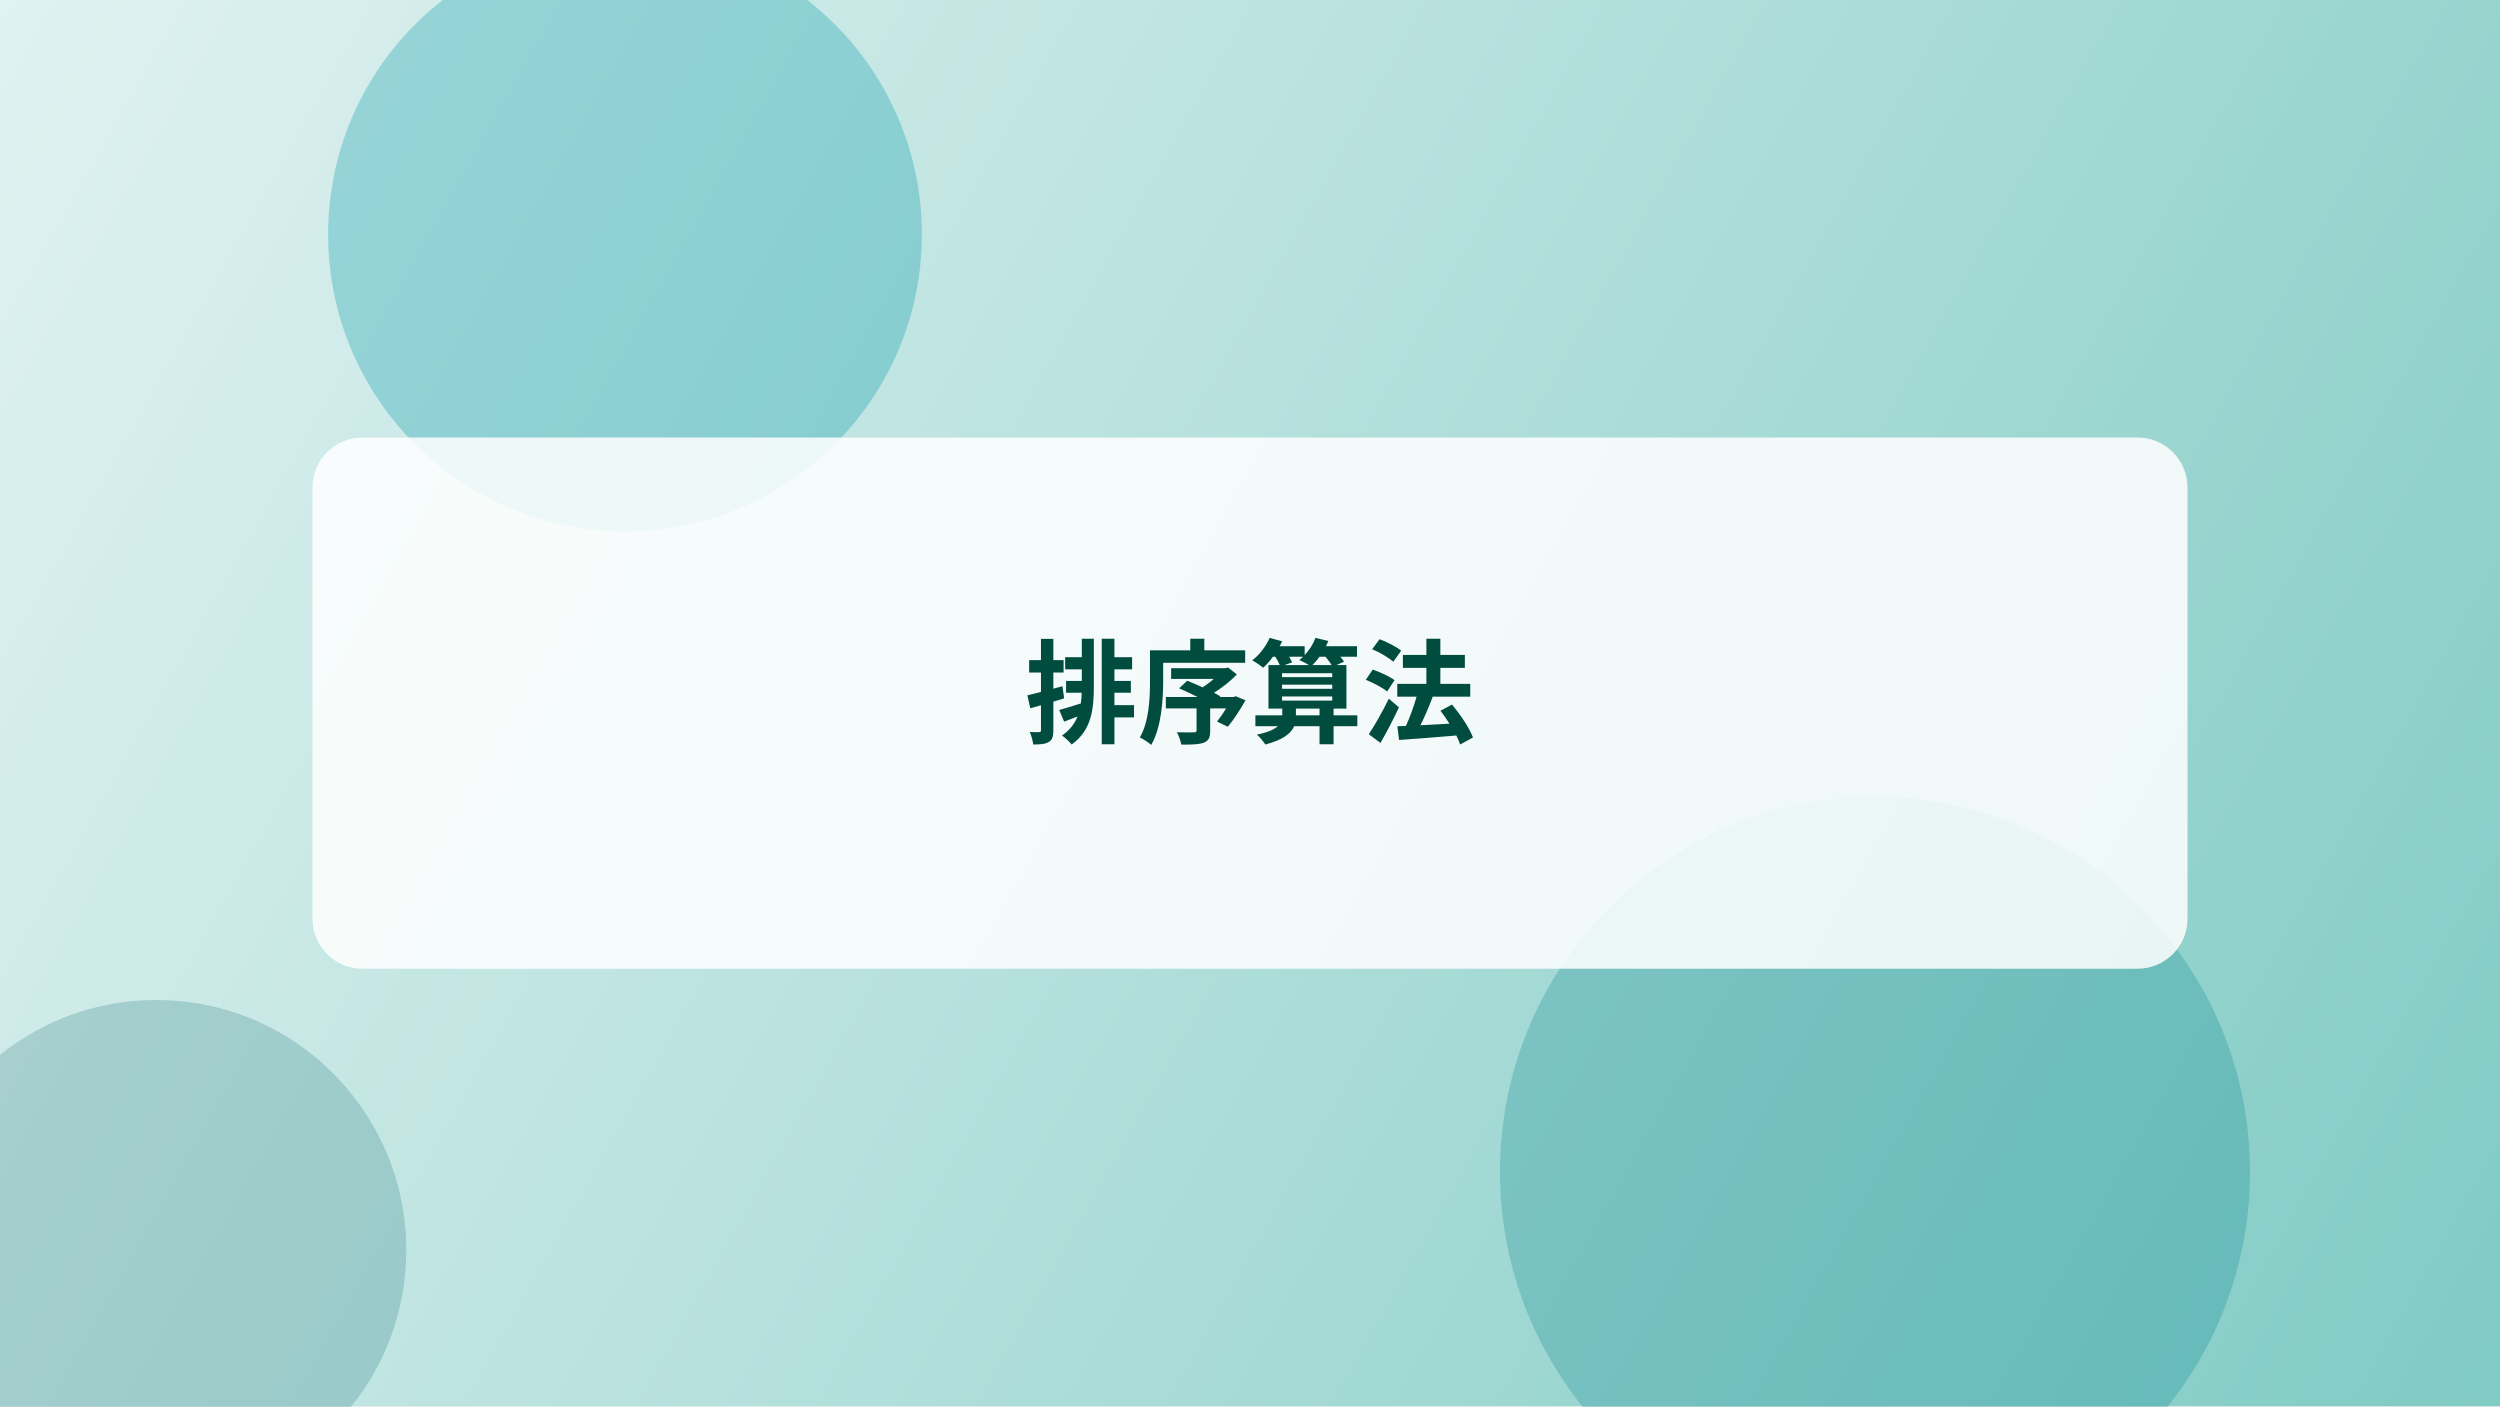
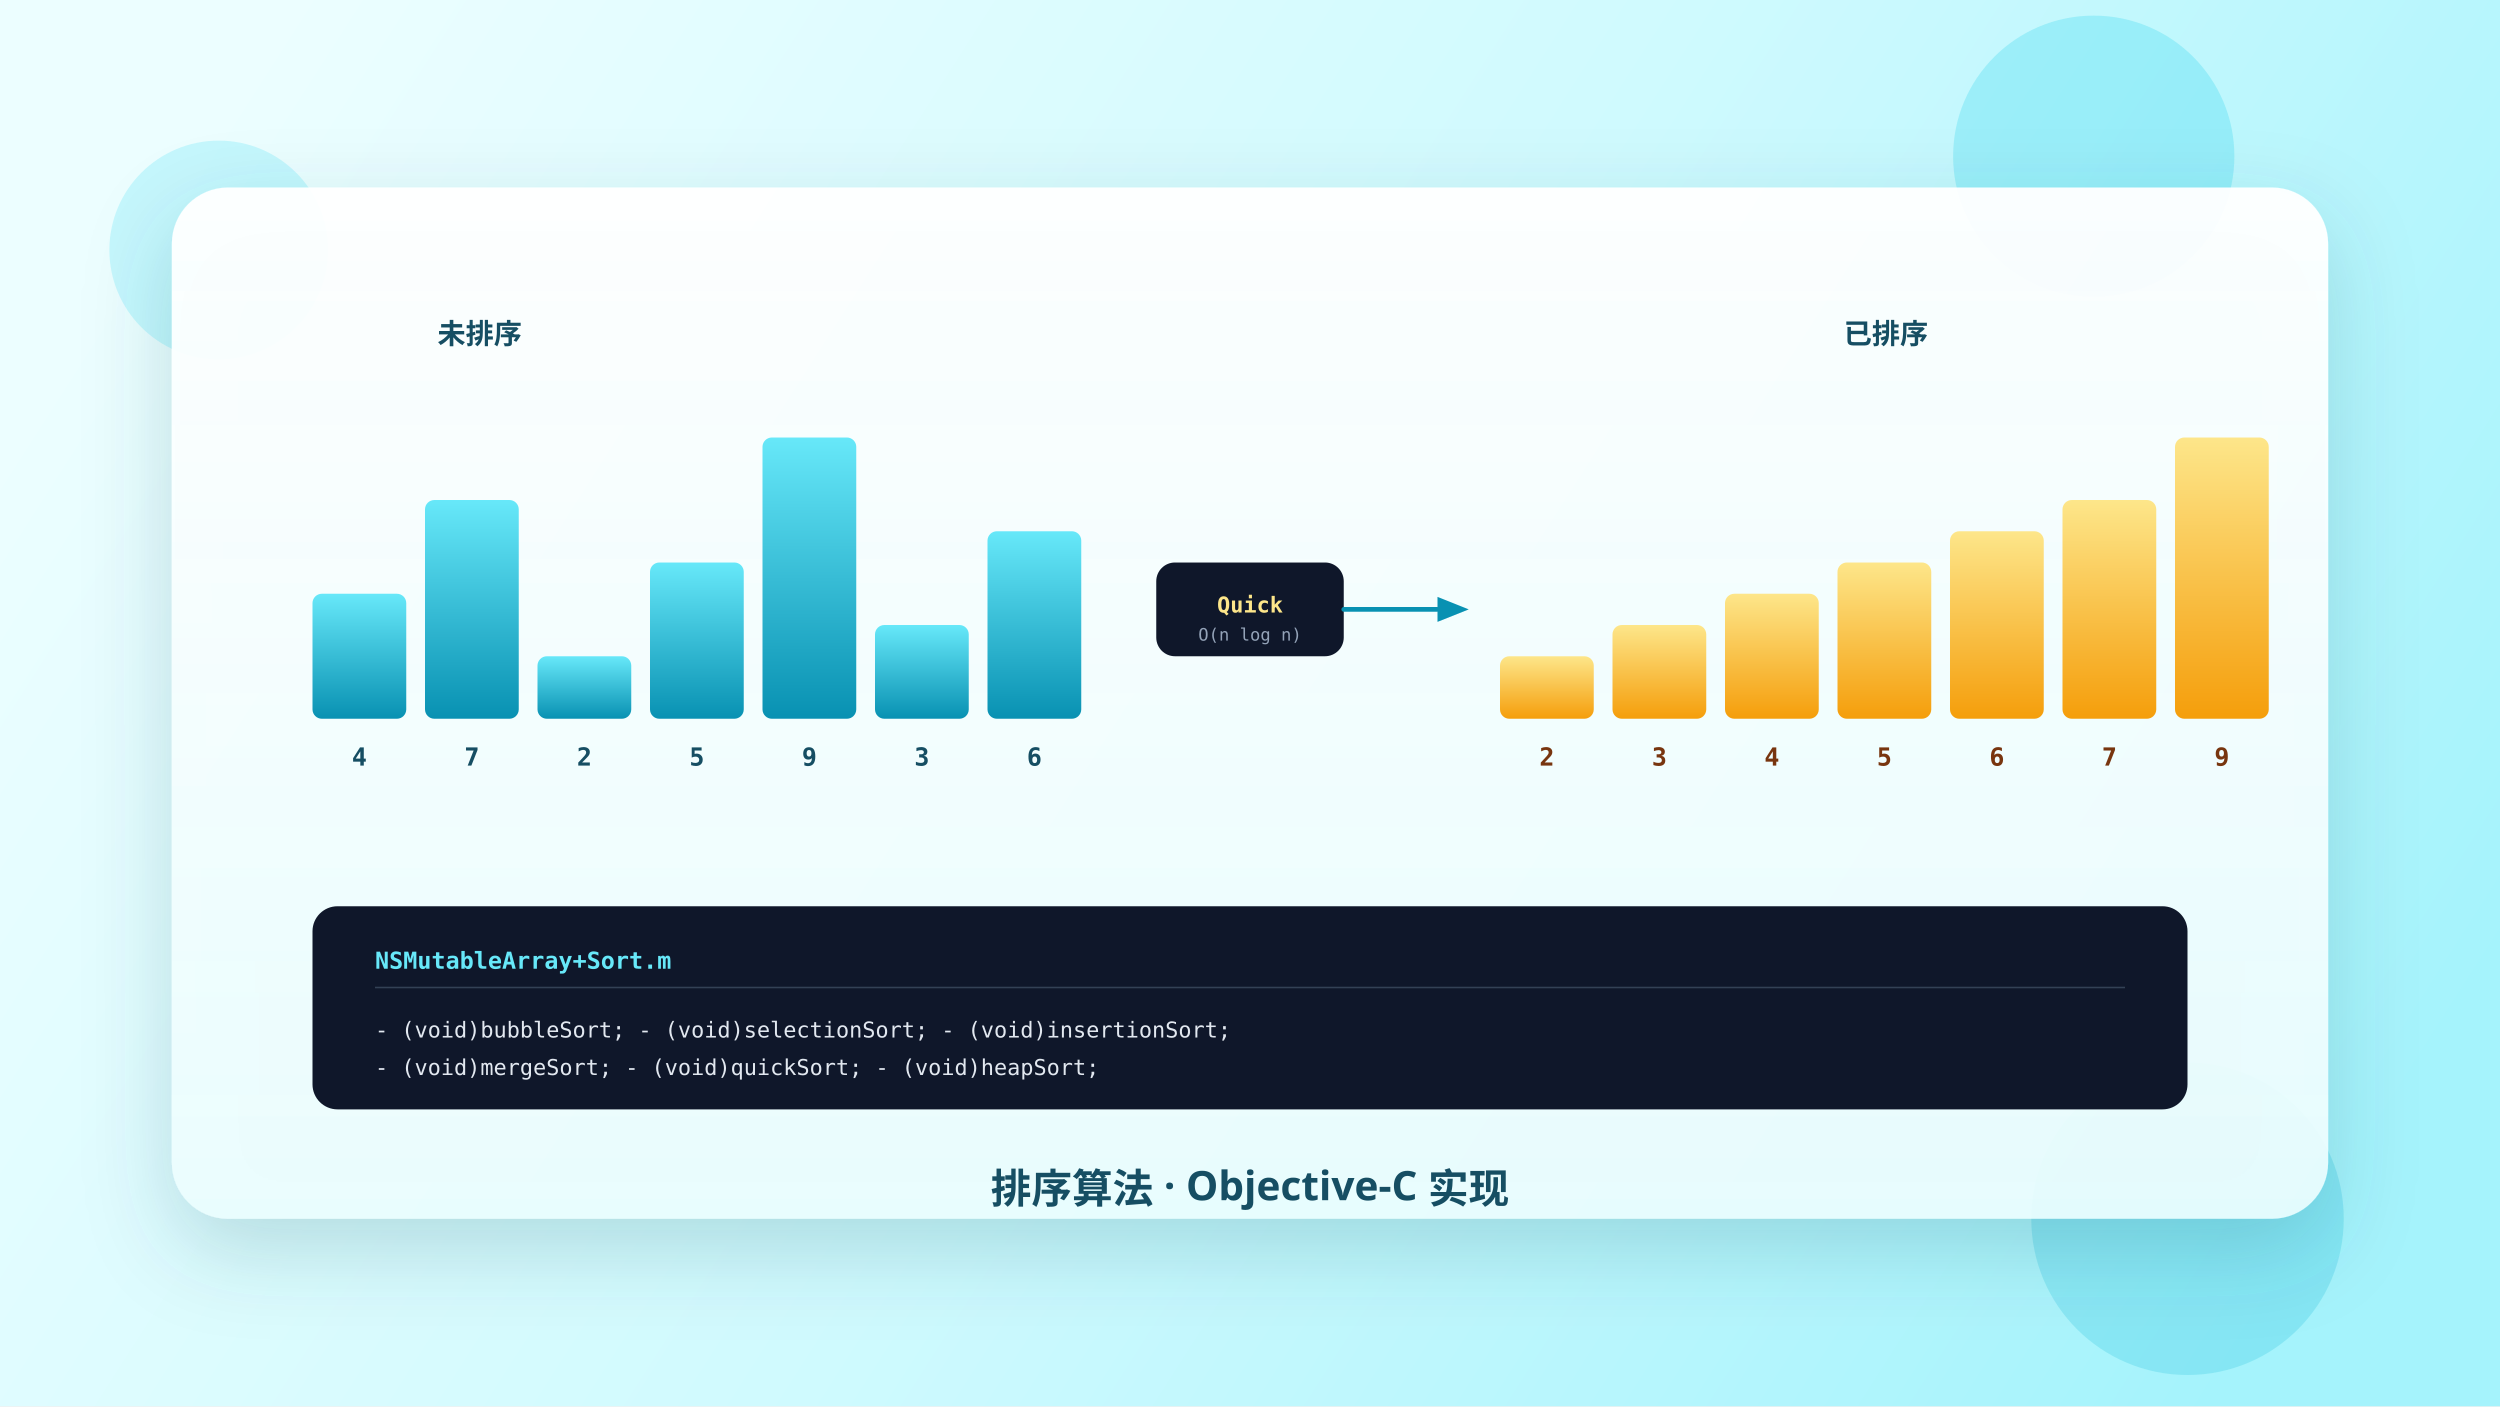
<svg xmlns="http://www.w3.org/2000/svg" width="1600" height="900" viewBox="0 0 1600 900" fill="none">
  <defs>
-     <linearGradient id="bg" x1="0" y1="0" x2="1600" y2="900" gradientUnits="userSpaceOnUse">
-       <stop stop-color="#E0F2F1" />
-       <stop offset="0.5" stop-color="#B2DFDB" />
-       <stop offset="1" stop-color="#80CBC4" />
+     <linearGradient id="bg" x1="160" y1="40" x2="1440" y2="860" gradientUnits="userSpaceOnUse">
+       <stop stop-color="#ECFEFF" />
+       <stop offset="0.5" stop-color="#CFFAFE" />
+       <stop offset="1" stop-color="#A5F3FC" />
    </linearGradient>
+     <linearGradient id="panel" x1="0" y1="0" x2="0" y2="1">
+       <stop stop-color="#FFFFFF" stop-opacity="0.95" />
+       <stop offset="1" stop-color="#ECFEFF" stop-opacity="0.92" />
+     </linearGradient>
+     <linearGradient id="barUnsorted" x1="0" y1="0" x2="0" y2="1">
+       <stop stop-color="#67E8F9" />
+       <stop offset="1" stop-color="#0891B2" />
+     </linearGradient>
+     <linearGradient id="barSorted" x1="0" y1="0" x2="0" y2="1">
+       <stop stop-color="#FDE68A" />
+       <stop offset="1" stop-color="#F59E0B" />
+     </linearGradient>
+     <filter id="soft" x="0" y="0" width="1600" height="900" filterUnits="userSpaceOnUse" color-interpolation-filters="sRGB">
+       <feDropShadow dx="0" dy="20" stdDeviation="28" flood-color="#164E63" flood-opacity="0.2" />
+     </filter>
  </defs>
  <rect width="1600" height="900" fill="url(#bg)" />
-   <circle cx="400" cy="150" r="190" fill="#0097A7" fill-opacity="0.3" />
-   <circle cx="1200" cy="750" r="240" fill="#00838F" fill-opacity="0.25" />
-   <circle cx="100" cy="800" r="160" fill="#006064" fill-opacity="0.2" />
-   <rect x="200" y="280" width="1200" height="340" rx="32" fill="#FFFFFF" fill-opacity="0.85" />
-   <text x="800" y="470" text-anchor="middle" fill="#004D40" font-family="'PingFang SC', 'Hiragino Sans GB', 'Microsoft YaHei', sans-serif" font-size="72" font-weight="700">排序算法</text>
+   <circle cx="1340" cy="100" r="90" fill="#22D3EE" fill-opacity="0.25" />
+   <circle cx="140" cy="160" r="70" fill="#67E8F9" fill-opacity="0.3" />
+   <circle cx="1400" cy="780" r="100" fill="#06B6D4" fill-opacity="0.2" />
+   <g filter="url(#soft)">
+     <rect x="110" y="120" width="1380" height="660" rx="36" fill="url(#panel)" />
+   </g>
+   <text x="280" y="220" fill="#164E63" font-family="'PingFang SC', sans-serif" font-size="18" font-weight="700">未排序</text>
+   <g transform="translate(200,240)">
+     <rect x="0" y="140" width="60" height="80" rx="6" fill="url(#barUnsorted)" />
+     <text x="30" y="250" text-anchor="middle" fill="#164E63" font-family="monospace" font-size="16" font-weight="700">4</text>
+     <rect x="72" y="80" width="60" height="140" rx="6" fill="url(#barUnsorted)" />
+     <text x="102" y="250" text-anchor="middle" fill="#164E63" font-family="monospace" font-size="16" font-weight="700">7</text>
+     <rect x="144" y="180" width="60" height="40" rx="6" fill="url(#barUnsorted)" />
+     <text x="174" y="250" text-anchor="middle" fill="#164E63" font-family="monospace" font-size="16" font-weight="700">2</text>
+     <rect x="216" y="120" width="60" height="100" rx="6" fill="url(#barUnsorted)" />
+     <text x="246" y="250" text-anchor="middle" fill="#164E63" font-family="monospace" font-size="16" font-weight="700">5</text>
+     <rect x="288" y="40" width="60" height="180" rx="6" fill="url(#barUnsorted)" />
+     <text x="318" y="250" text-anchor="middle" fill="#164E63" font-family="monospace" font-size="16" font-weight="700">9</text>
+     <rect x="360" y="160" width="60" height="60" rx="6" fill="url(#barUnsorted)" />
+     <text x="390" y="250" text-anchor="middle" fill="#164E63" font-family="monospace" font-size="16" font-weight="700">3</text>
+     <rect x="432" y="100" width="60" height="120" rx="6" fill="url(#barUnsorted)" />
+     <text x="462" y="250" text-anchor="middle" fill="#164E63" font-family="monospace" font-size="16" font-weight="700">6</text>
+   </g>
+   <g transform="translate(740,360)">
+     <rect x="0" y="0" width="120" height="60" rx="12" fill="#0F172A" />
+     <text x="60" y="32" text-anchor="middle" fill="#FDE68A" font-family="monospace" font-size="14" font-weight="700">Quick</text>
+     <text x="60" y="50" text-anchor="middle" fill="#94A3B8" font-family="monospace" font-size="11">O(n log n)</text>
+     <line x1="120" y1="30" x2="180" y2="30" stroke="#0891B2" stroke-width="3" stroke-linecap="round" />
+     <polygon points="180,22 200,30 180,38" fill="#0891B2" />
+   </g>
+   <text x="1180" y="220" fill="#164E63" font-family="'PingFang SC', sans-serif" font-size="18" font-weight="700">已排序</text>
+   <g transform="translate(960,240)">
+     <rect x="0" y="180" width="60" height="40" rx="6" fill="url(#barSorted)" />
+     <text x="30" y="250" text-anchor="middle" fill="#78350F" font-family="monospace" font-size="16" font-weight="700">2</text>
+     <rect x="72" y="160" width="60" height="60" rx="6" fill="url(#barSorted)" />
+     <text x="102" y="250" text-anchor="middle" fill="#78350F" font-family="monospace" font-size="16" font-weight="700">3</text>
+     <rect x="144" y="140" width="60" height="80" rx="6" fill="url(#barSorted)" />
+     <text x="174" y="250" text-anchor="middle" fill="#78350F" font-family="monospace" font-size="16" font-weight="700">4</text>
+     <rect x="216" y="120" width="60" height="100" rx="6" fill="url(#barSorted)" />
+     <text x="246" y="250" text-anchor="middle" fill="#78350F" font-family="monospace" font-size="16" font-weight="700">5</text>
+     <rect x="288" y="100" width="60" height="120" rx="6" fill="url(#barSorted)" />
+     <text x="318" y="250" text-anchor="middle" fill="#78350F" font-family="monospace" font-size="16" font-weight="700">6</text>
+     <rect x="360" y="80" width="60" height="140" rx="6" fill="url(#barSorted)" />
+     <text x="390" y="250" text-anchor="middle" fill="#78350F" font-family="monospace" font-size="16" font-weight="700">7</text>
+     <rect x="432" y="40" width="60" height="180" rx="6" fill="url(#barSorted)" />
+     <text x="462" y="250" text-anchor="middle" fill="#78350F" font-family="monospace" font-size="16" font-weight="700">9</text>
+   </g>
+   <g transform="translate(200,580)">
+     <rect x="0" y="0" width="1200" height="130" rx="16" fill="#0F172A" />
+     <text x="40" y="40" fill="#67E8F9" font-family="monospace" font-size="15" font-weight="700">NSMutableArray+Sort.m</text>
+     <line x1="40" y1="52" x2="1160" y2="52" stroke="#334155" stroke-width="1" />
+     <text x="40" y="84" fill="#E2E8F0" font-family="monospace" font-size="14">- (void)bubbleSort;      - (void)selectionSort;   - (void)insertionSort;</text>
+     <text x="40" y="108" fill="#E2E8F0" font-family="monospace" font-size="14">- (void)mergeSort;       - (void)quickSort;       - (void)heapSort;</text>
+   </g>
+   <text x="800" y="770" text-anchor="middle" fill="#164E63" font-family="'PingFang SC', sans-serif" font-size="26" font-weight="700">排序算法 · Objective-C 实现</text>
</svg>
